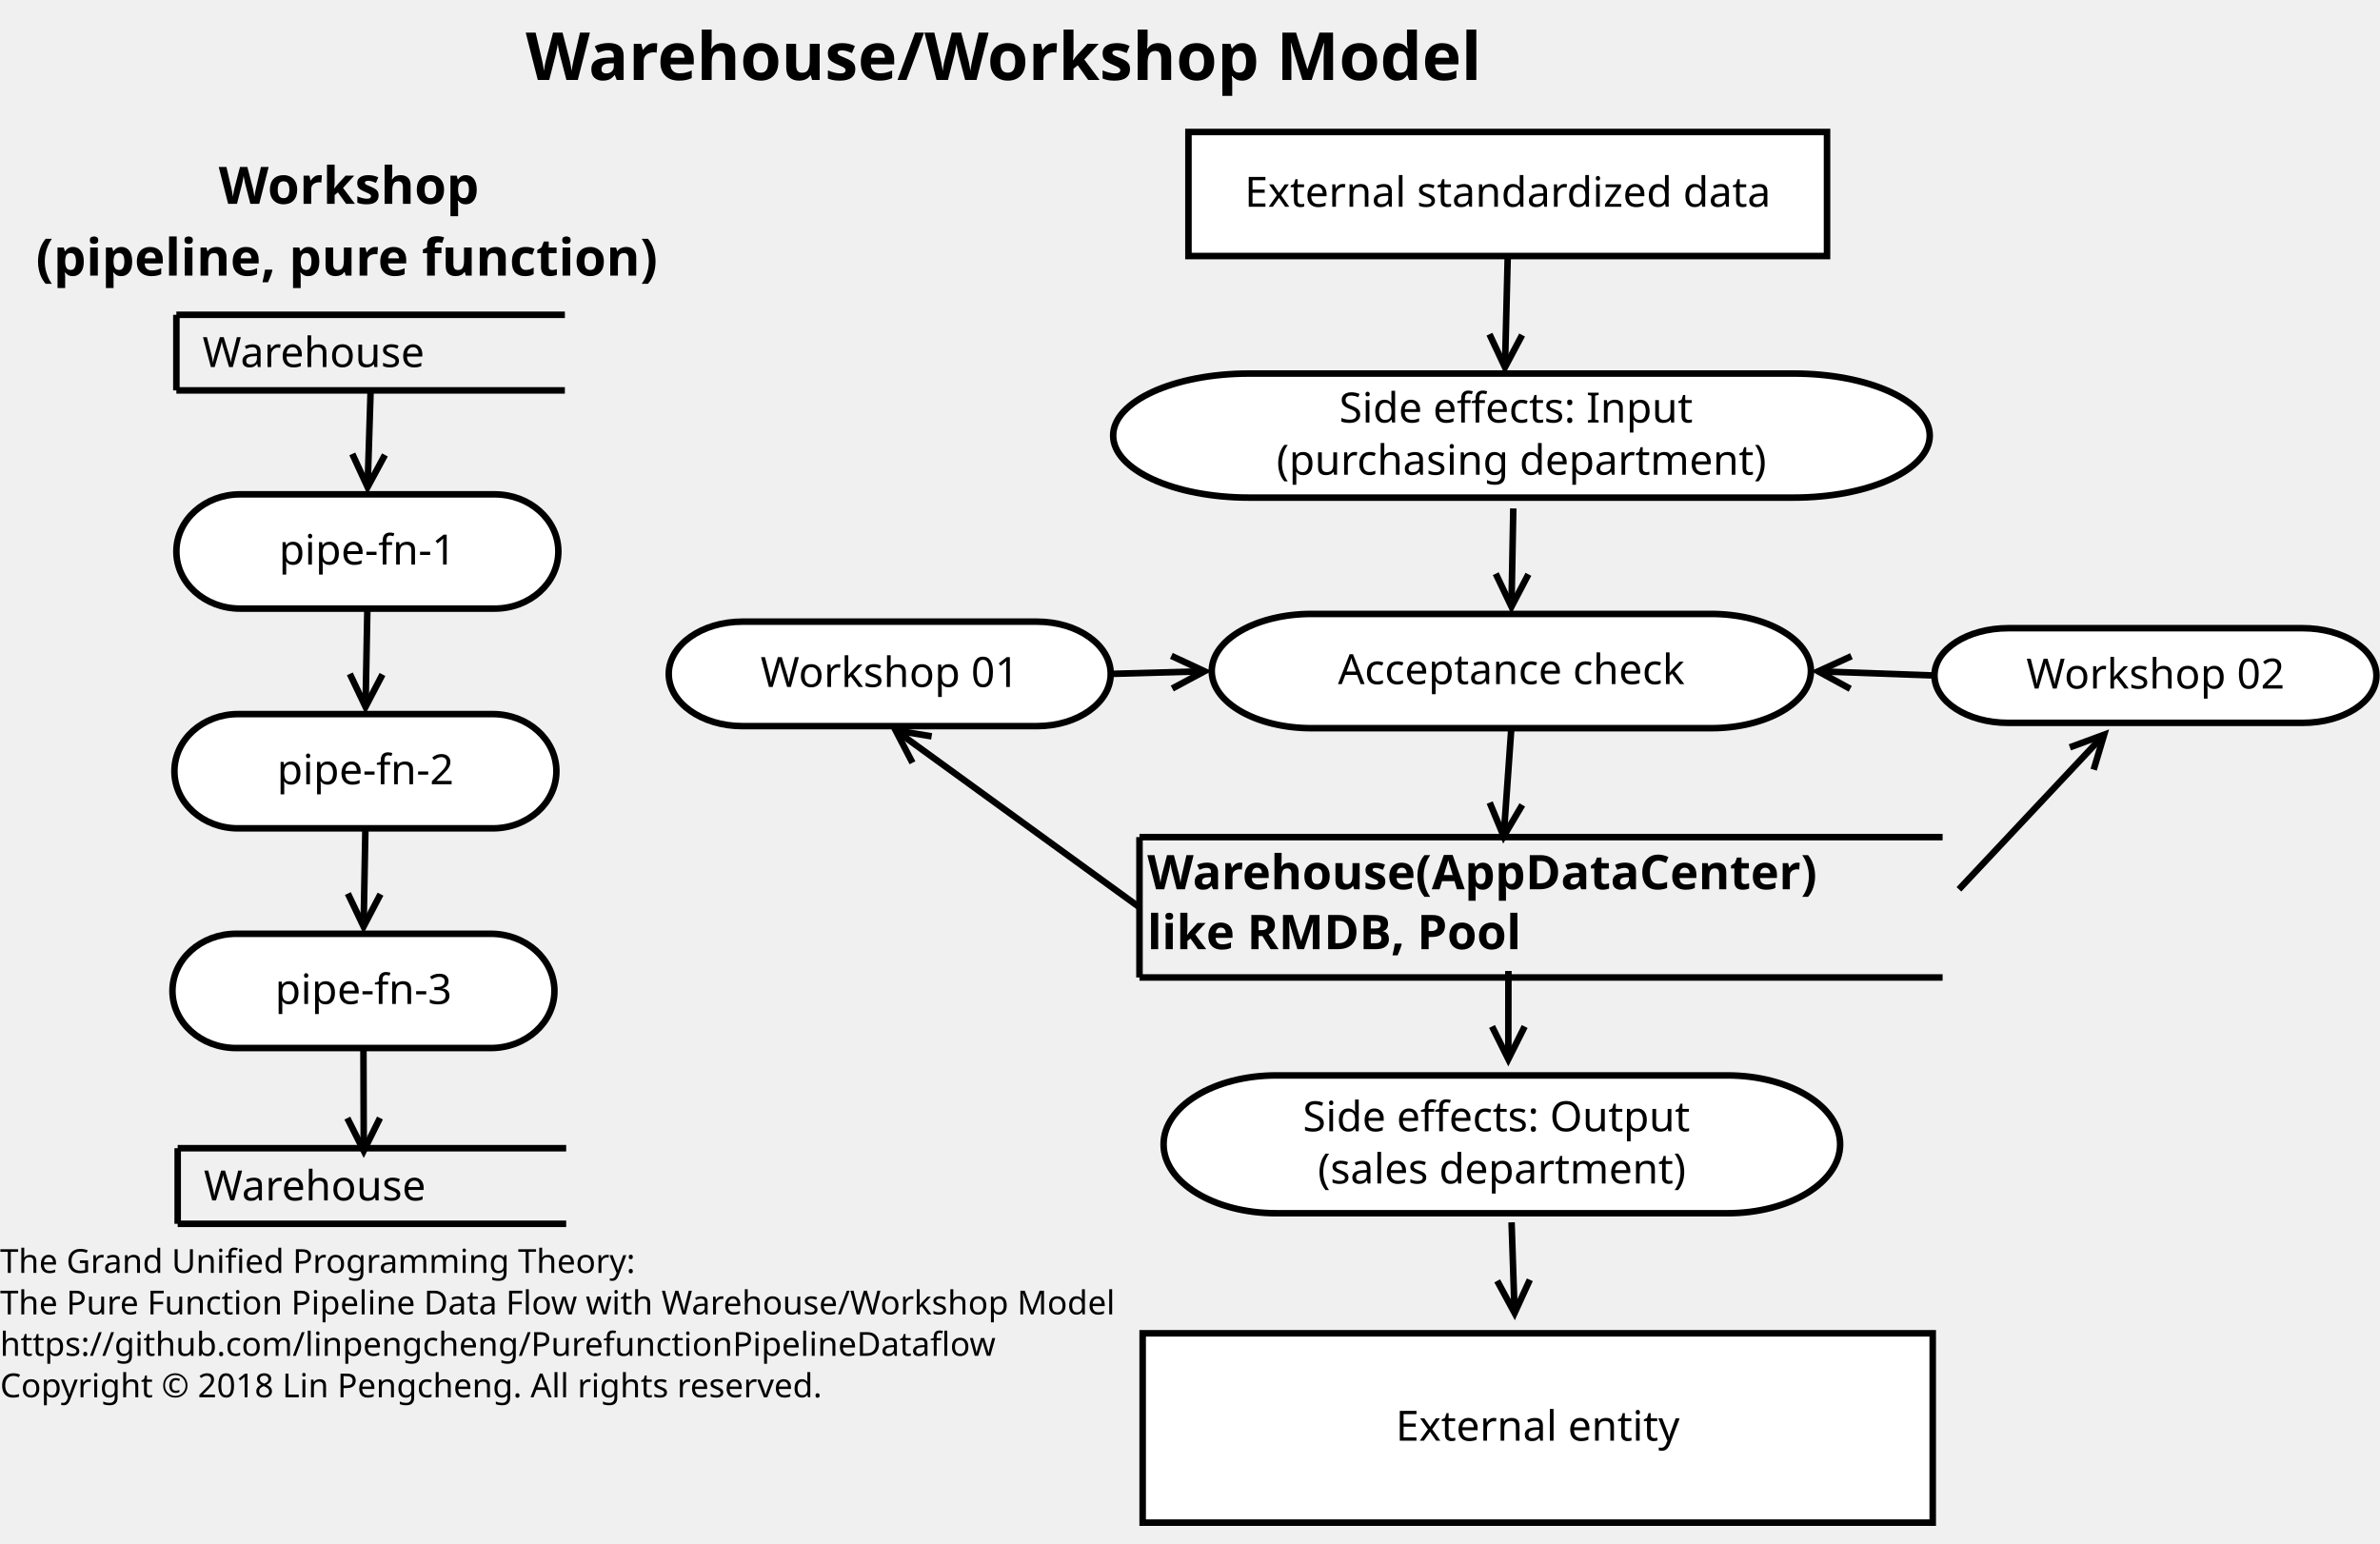
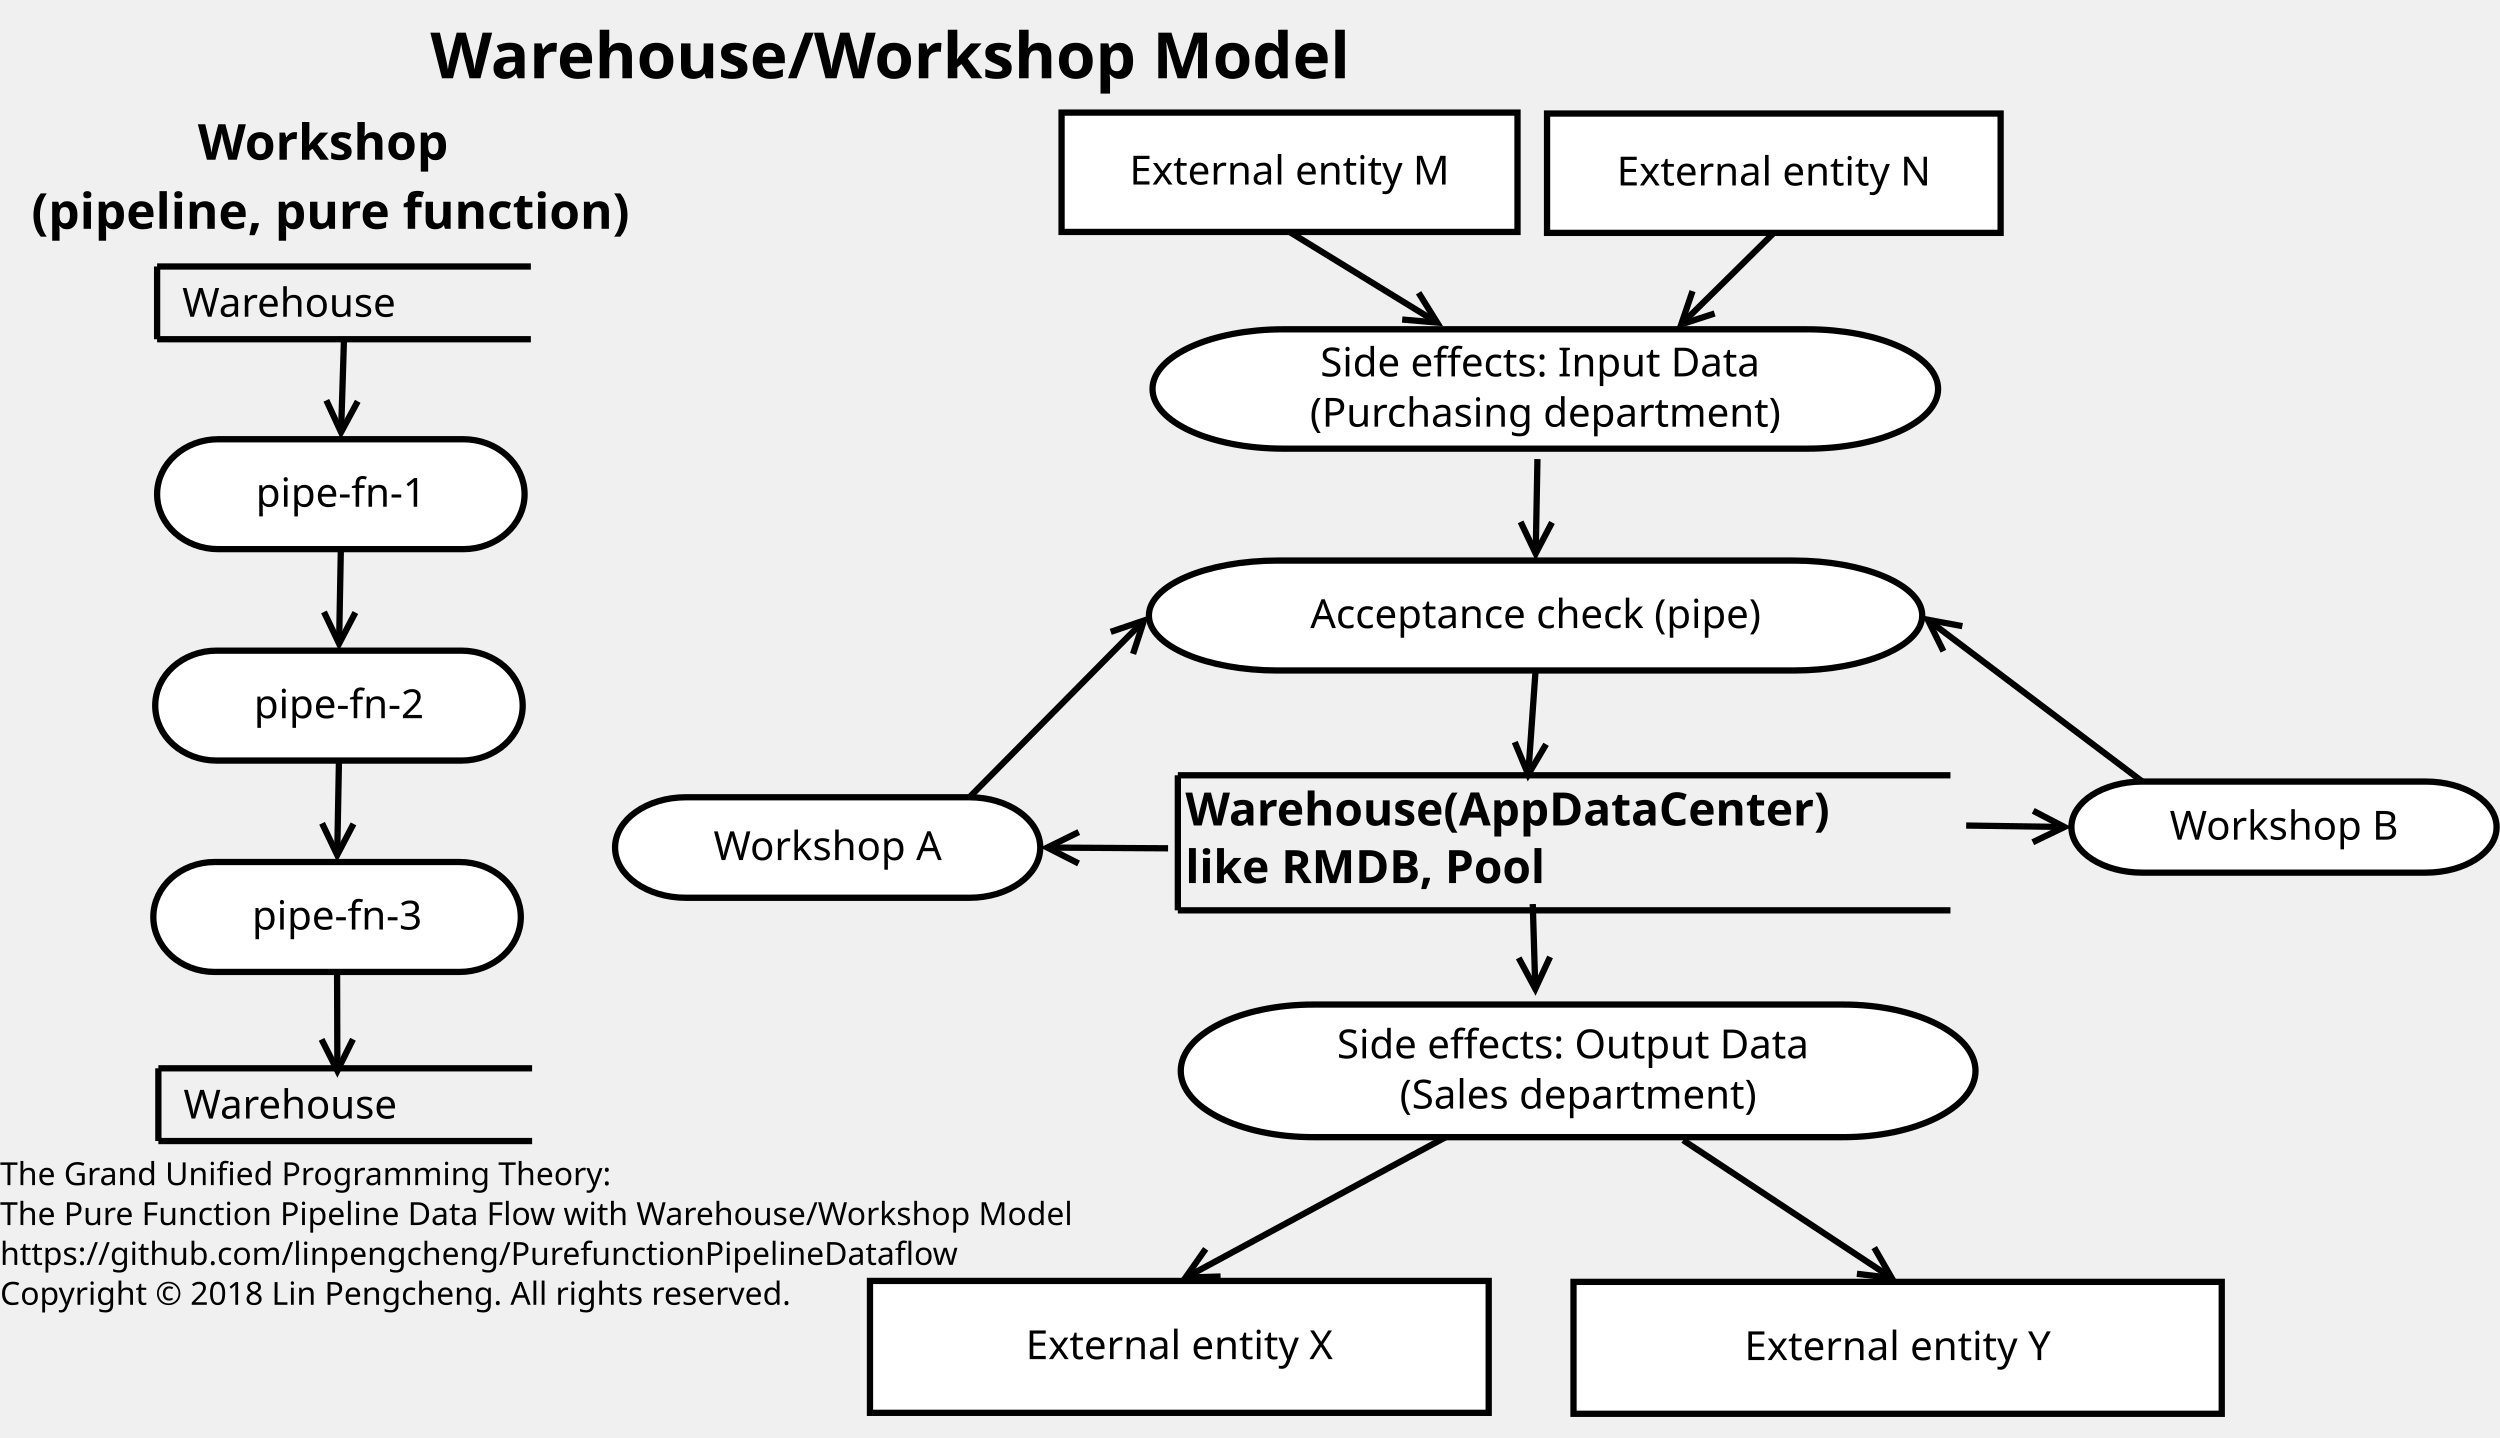
- <svg xmlns="http://www.w3.org/2000/svg" width="37cm" height="24cm" viewBox="10 20 729 462">
-   <text font-size="12.8" style="fill: #000000;text-anchor:start;font-family:sans-serif;font-style:normal;font-weight:normal" x="118" y="128">
-     <tspan x="118" y="128" />
-   </text>
-   <text font-size="12.8" style="fill: #000000;text-anchor:start;font-family:sans-serif;font-style:normal;font-weight:normal" x="72.024" y="127">
-     <tspan x="72.024" y="127">    Warehouse</tspan>
-   </text>
-   <g>
-     <line style="fill: none; fill-opacity:0; stroke-width: 2; stroke: #000000" x1="64.024" y1="111" x2="64.024" y2="134.158" />
-     <line style="fill: none; fill-opacity:0; stroke-width: 2; stroke: #000000" x1="64.024" y1="111" x2="183.024" y2="111" />
-     <line style="fill: none; fill-opacity:0; stroke-width: 2; stroke: #000000" x1="64.024" y1="134.158" x2="183.024" y2="134.158" />
-     <text font-size="12.8" style="fill: #000000;text-anchor:middle;font-family:sans-serif;font-style:normal;font-weight:normal" x="126.499" y="127.158">
-       <tspan x="126.499" y="127.158" />
-     </text>
-   </g>
-   <g>
-     <path style="fill: #ffffff" d="M 83.524 166 L 161.524,166 C 172.293,166 181.024,173.835 181.024,183.5 C 181.024,193.165 172.293,201 161.524,201 L 83.524,201 C 72.754,201 64.024,193.165 64.024,183.5 C 64.024,173.835 72.754,166 83.524,166z" />
-     <path style="fill: none; fill-opacity:0; stroke-width: 2; stroke: #000000" d="M 83.524 166 L 161.524,166 C 172.293,166 181.024,173.835 181.024,183.5 C 181.024,193.165 172.293,201 161.524,201 L 83.524,201 C 72.754,201 64.024,193.165 64.024,183.5 C 64.024,173.835 72.754,166 83.524,166" />
-     <text font-size="12.8" style="fill: #000000;text-anchor:middle;font-family:sans-serif;font-style:normal;font-weight:normal" x="122.524" y="187.5">
-       <tspan x="122.524" y="187.5">pipe-fn-1</tspan>
-     </text>
-   </g>
-   <g>
-     <line style="fill: none; fill-opacity:0; stroke-width: 2; stroke: #000000" x1="123.524" y1="134.158" x2="122.664" y2="161.53" />
-     <polyline style="fill: none; fill-opacity:0; stroke-width: 2; stroke: #000000" points="117.91,153.613 122.594,163.765 127.905,153.927 " />
-   </g>
-   <g>
-     <path style="fill: #ffffff" d="M 82.924 233.316 L 160.924,233.316 C 171.693,233.316 180.424,241.151 180.424,250.816 C 180.424,260.481 171.693,268.316 160.924,268.316 L 82.924,268.316 C 72.154,268.316 63.424,260.481 63.424,250.816 C 63.424,241.151 72.154,233.316 82.924,233.316z" />
-     <path style="fill: none; fill-opacity:0; stroke-width: 2; stroke: #000000" d="M 82.924 233.316 L 160.924,233.316 C 171.693,233.316 180.424,241.151 180.424,250.816 C 180.424,260.481 171.693,268.316 160.924,268.316 L 82.924,268.316 C 72.154,268.316 63.424,260.481 63.424,250.816 C 63.424,241.151 72.154,233.316 82.924,233.316" />
-     <text font-size="12.8" style="fill: #000000;text-anchor:middle;font-family:sans-serif;font-style:normal;font-weight:normal" x="121.924" y="254.816">
-       <tspan x="121.924" y="254.816">pipe-fn-2</tspan>
-     </text>
-   </g>
-   <g>
-     <line style="fill: none; fill-opacity:0; stroke-width: 2; stroke: #000000" x1="122.524" y1="201" x2="122.007" y2="228.845" />
-     <polyline style="fill: none; fill-opacity:0; stroke-width: 2; stroke: #000000" points="117.152,220.989 121.965,231.08 127.15,221.175 " />
-   </g>
-   <g>
-     <path style="fill: #ffffff" d="M 82.324 300.616 L 160.324,300.616 C 171.093,300.616 179.824,308.451 179.824,318.116 C 179.824,327.781 171.093,335.616 160.324,335.616 L 82.324,335.616 C 71.554,335.616 62.824,327.781 62.824,318.116 C 62.824,308.451 71.554,300.616 82.324,300.616z" />
-     <path style="fill: none; fill-opacity:0; stroke-width: 2; stroke: #000000" d="M 82.324 300.616 L 160.324,300.616 C 171.093,300.616 179.824,308.451 179.824,318.116 C 179.824,327.781 171.093,335.616 160.324,335.616 L 82.324,335.616 C 71.554,335.616 62.824,327.781 62.824,318.116 C 62.824,308.451 71.554,300.616 82.324,300.616" />
-     <text font-size="12.8" style="fill: #000000;text-anchor:middle;font-family:sans-serif;font-style:normal;font-weight:normal" x="121.324" y="322.116">
-       <tspan x="121.324" y="322.116">pipe-fn-3</tspan>
-     </text>
-   </g>
-   <g>
-     <line style="fill: none; fill-opacity:0; stroke-width: 2; stroke: #000000" x1="121.924" y1="268.316" x2="121.407" y2="296.145" />
-     <polyline style="fill: none; fill-opacity:0; stroke-width: 2; stroke: #000000" points="116.552,288.289 121.365,298.38 126.55,288.475 " />
-   </g>
-   <text font-size="12.8" style="fill: #000000;text-anchor:start;font-family:sans-serif;font-style:normal;font-weight:normal" x="118.4" y="383.3">
-     <tspan x="118.4" y="383.3" />
-   </text>
-   <text font-size="12.8" style="fill: #000000;text-anchor:start;font-family:sans-serif;font-style:normal;font-weight:normal" x="72.424" y="382.3">
-     <tspan x="72.424" y="382.3">   Warehouse</tspan>
-   </text>
-   <g>
-     <line style="fill: none; fill-opacity:0; stroke-width: 2; stroke: #000000" x1="64.424" y1="366.3" x2="64.424" y2="389.458" />
-     <line style="fill: none; fill-opacity:0; stroke-width: 2; stroke: #000000" x1="64.424" y1="366.3" x2="183.424" y2="366.3" />
-     <line style="fill: none; fill-opacity:0; stroke-width: 2; stroke: #000000" x1="64.424" y1="389.458" x2="183.424" y2="389.458" />
-     <text font-size="12.8" style="fill: #000000;text-anchor:middle;font-family:sans-serif;font-style:normal;font-weight:normal" x="126.899" y="382.458">
-       <tspan x="126.899" y="382.458" />
-     </text>
-   </g>
-   <g>
-     <line style="fill: none; fill-opacity:0; stroke-width: 2; stroke: #000000" x1="121.324" y1="335.616" x2="121.411" y2="364.828" />
-     <polyline style="fill: none; fill-opacity:0; stroke-width: 2; stroke: #000000" points="116.387,357.079 121.417,367.064 126.387,357.049 " />
-   </g>
-   <g>
-     <rect style="fill: #ffffff" x="374.024" y="55" width="195.6" height="38" />
-     <rect style="fill: none; fill-opacity:0; stroke-width: 2; stroke: #000000" x="374.024" y="55" width="195.6" height="38" />
-     <text font-size="12.8" style="fill: #000000;text-anchor:middle;font-family:sans-serif;font-style:normal;font-weight:normal" x="471.824" y="77.9">
-       <tspan x="471.824" y="77.9">External standardized data</tspan>
-     </text>
-   </g>
-   <text font-size="15.804" style="fill: #000000;text-anchor:start;font-family:sans-serif;font-style:normal;font-weight:700" x="21.024" y="99">
-     <tspan x="21.024" y="99">(pipeline, pure function)</tspan>
-   </text>
-   <g>
-     <line style="fill: none; fill-opacity:0; stroke-width: 2; stroke: #000000" x1="471.824" y1="93" x2="471.035" y2="124.829" />
-     <polyline style="fill: none; fill-opacity:0; stroke-width: 2; stroke: #000000" points="466.229,116.944 470.979,127.065 476.226,117.192 " />
-   </g>
-   <g>
-     <path style="fill: #ffffff" d="M 392.65 129 L 559.399,129 C 582.423,129 601.087,137.507 601.087,148 C 601.087,158.493 582.423,167 559.399,167 L 392.65,167 C 369.626,167 350.962,158.493 350.962,148 C 350.962,137.507 369.626,129 392.65,129z" />
-     <path style="fill: none; fill-opacity:0; stroke-width: 2; stroke: #000000" d="M 392.65 129 L 559.399,129 C 582.423,129 601.087,137.507 601.087,148 C 601.087,158.493 582.423,167 559.399,167 L 392.65,167 C 369.626,167 350.962,158.493 350.962,148 C 350.962,137.507 369.626,129 392.65,129" />
-     <text font-size="12.8" style="fill: #000000;text-anchor:middle;font-family:sans-serif;font-style:normal;font-weight:normal" x="476.025" y="144">
-       <tspan x="476.025" y="144">Side effects: Input </tspan>
-       <tspan x="476.025" y="160">(purchasing department)</tspan>
-     </text>
-   </g>
-   <text font-size="12.8" style="fill: #000000;text-anchor:start;font-family:sans-serif;font-style:normal;font-weight:normal" x="467.4" y="286.986">
-     <tspan x="467.4" y="286.986" />
-   </text>
-   <text font-size="14.676" style="fill: #000000;text-anchor:start;font-family:sans-serif;font-style:normal;font-weight:700" x="361.424" y="286.986">
-     <tspan x="361.424" y="286.986">Warehouse(AppDataCenter)</tspan>
-     <tspan x="361.424" y="305.33">       like RMDB, Pool</tspan>
-   </text>
-   <g>
-     <line style="fill: none; fill-opacity:0; stroke-width: 2; stroke: #000000" x1="359.026" y1="271" x2="359.026" y2="314" />
-     <line style="fill: none; fill-opacity:0; stroke-width: 2; stroke: #000000" x1="359.026" y1="271" x2="605.026" y2="271" />
-     <line style="fill: none; fill-opacity:0; stroke-width: 2; stroke: #000000" x1="359.026" y1="314" x2="605.026" y2="314" />
-     <text font-size="12.8" style="fill: #000000;text-anchor:middle;font-family:sans-serif;font-style:normal;font-weight:normal" x="488.176" y="297.575">
-       <tspan x="488.176" y="297.575" />
-     </text>
-   </g>
-   <g>
-     <line style="fill: none; fill-opacity:0; stroke-width: 2; stroke: #000000" x1="472.924" y1="237.634" x2="470.739" y2="268.525" />
-     <polyline style="fill: none; fill-opacity:0; stroke-width: 2; stroke: #000000" points="466.3,260.428 470.582,270.756 476.275,261.133 " />
-   </g>
-   <g>
-     <path style="fill: #ffffff" d="M 411.75 202.634 L 534.1,202.634 C 550.993,202.634 564.687,210.469 564.687,220.134 C 564.687,229.799 550.993,237.634 534.1,237.634 L 411.75,237.634 C 394.856,237.634 381.162,229.799 381.162,220.134 C 381.162,210.469 394.856,202.634 411.75,202.634z" />
-     <path style="fill: none; fill-opacity:0; stroke-width: 2; stroke: #000000" d="M 411.75 202.634 L 534.1,202.634 C 550.993,202.634 564.687,210.469 564.687,220.134 C 564.687,229.799 550.993,237.634 534.1,237.634 L 411.75,237.634 C 394.856,237.634 381.162,229.799 381.162,220.134 C 381.162,210.469 394.856,202.634 411.75,202.634" />
-     <text font-size="12.8" style="fill: #000000;text-anchor:middle;font-family:sans-serif;font-style:normal;font-weight:normal" x="472.925" y="224.134">
-       <tspan x="472.925" y="224.134">Acceptance check</tspan>
-     </text>
-   </g>
-   <g>
-     <line style="fill: none; fill-opacity:0; stroke-width: 2; stroke: #000000" x1="473.524" y1="170.318" x2="473.007" y2="198.163" />
-     <polyline style="fill: none; fill-opacity:0; stroke-width: 2; stroke: #000000" points="468.152,190.307 472.966,200.398 478.15,190.493 " />
-   </g>
-   <g>
-     <line style="fill: none; fill-opacity:0; stroke-width: 2; stroke: #000000" x1="472.026" y1="312" x2="472.004" y2="336.778" />
-     <polyline style="fill: none; fill-opacity:0; stroke-width: 2; stroke: #000000" points="467.011,329.009 472.002,339.014 477.011,329.018 " />
-   </g>
-   <g>
-     <path style="fill: #ffffff" d="M 400.948 344 L 539.098,344 C 558.172,344 573.635,353.452 573.635,365.111 C 573.635,376.77 558.172,386.222 539.098,386.222 L 400.948,386.222 C 381.873,386.222 366.41,376.77 366.41,365.111 C 366.41,353.452 381.873,344 400.948,344z" />
-     <path style="fill: none; fill-opacity:0; stroke-width: 2; stroke: #000000" d="M 400.948 344 L 539.098,344 C 558.172,344 573.635,353.452 573.635,365.111 C 573.635,376.77 558.172,386.222 539.098,386.222 L 400.948,386.222 C 381.873,386.222 366.41,376.77 366.41,365.111 C 366.41,353.452 381.873,344 400.948,344" />
-     <text font-size="12.8" style="fill: #000000;text-anchor:middle;font-family:sans-serif;font-style:normal;font-weight:normal" x="470.023" y="361.111">
-       <tspan x="470.023" y="361.111"> Side effects: Output</tspan>
-       <tspan x="470.023" y="377.111">(sales department)</tspan>
-     </text>
-   </g>
-   <g>
-     <rect style="fill: #ffffff" x="360" y="423" width="242" height="58" />
-     <rect style="fill: none; fill-opacity:0; stroke-width: 2; stroke: #000000" x="360" y="423" width="242" height="58" />
-     <text font-size="12.8" style="fill: #000000;text-anchor:middle;font-family:sans-serif;font-style:normal;font-weight:normal" x="481" y="455.9">
-       <tspan x="481" y="455.9">External entity</tspan>
-     </text>
-   </g>
-   <g>
-     <line style="fill: none; fill-opacity:0; stroke-width: 2; stroke: #000000" x1="473" y1="389" x2="473.851" y2="414.53" />
-     <polyline style="fill: none; fill-opacity:0; stroke-width: 2; stroke: #000000" points="468.595,406.937 473.926,416.765 478.59,406.604 " />
-   </g>
-   <g>
-     <path style="fill: #ffffff" d="M 237.4 205 L 327.651,205 C 340.111,205 350.213,212.163 350.213,221 C 350.213,229.837 340.111,237 327.651,237 L 237.4,237 C 224.94,237 214.838,229.837 214.838,221 C 214.838,212.163 224.94,205 237.4,205z" />
-     <path style="fill: none; fill-opacity:0; stroke-width: 2; stroke: #000000" d="M 237.4 205 L 327.651,205 C 340.111,205 350.213,212.163 350.213,221 C 350.213,229.837 340.111,237 327.651,237 L 237.4,237 C 224.94,237 214.838,229.837 214.838,221 C 214.838,212.163 224.94,205 237.4,205" />
-     <text font-size="12.8" style="fill: #000000;text-anchor:middle;font-family:sans-serif;font-style:normal;font-weight:normal" x="282.525" y="225">
-       <tspan x="282.525" y="225">Workshop 01</tspan>
-     </text>
-   </g>
-   <g>
-     <line style="fill: none; fill-opacity:0; stroke-width: 2; stroke: #000000" x1="350.214" y1="221" x2="376.692" y2="220.259" />
-     <polyline style="fill: none; fill-opacity:0; stroke-width: 2; stroke: #000000" points="369.071,225.474 378.927,220.197 368.791,215.478 " />
-   </g>
-   <g>
-     <path style="fill: #ffffff" d="M 625.1 207 L 715.351,207 C 727.811,207 737.913,213.492 737.913,221.5 C 737.913,229.508 727.811,236 715.351,236 L 625.1,236 C 612.64,236 602.538,229.508 602.538,221.5 C 602.538,213.492 612.64,207 625.1,207z" />
-     <path style="fill: none; fill-opacity:0; stroke-width: 2; stroke: #000000" d="M 625.1 207 L 715.351,207 C 727.811,207 737.913,213.492 737.913,221.5 C 737.913,229.508 727.811,236 715.351,236 L 625.1,236 C 612.64,236 602.538,229.508 602.538,221.5 C 602.538,213.492 612.64,207 625.1,207" />
-     <text font-size="12.8" style="fill: #000000;text-anchor:middle;font-family:sans-serif;font-style:normal;font-weight:normal" x="670.226" y="225.5">
-       <tspan x="670.226" y="225.5">Workshop 02</tspan>
-     </text>
-   </g>
-   <g>
-     <line style="fill: none; fill-opacity:0; stroke-width: 2; stroke: #000000" x1="602.538" y1="221.5" x2="569.157" y2="220.295" />
-     <polyline style="fill: none; fill-opacity:0; stroke-width: 2; stroke: #000000" points="577.096,215.579 566.923,220.215 576.736,225.572 " />
-   </g>
-   <g>
-     <line style="fill: none; fill-opacity:0; stroke-width: 2; stroke: #000000" x1="359.026" y1="292.5" x2="286.146" y2="239.626" />
-     <polyline style="fill: none; fill-opacity:0; stroke-width: 2; stroke: #000000" points="295.366,240.138 284.336,238.313 289.494,248.232 " />
-   </g>
-   <g>
-     <line style="fill: none; fill-opacity:0; stroke-width: 2; stroke: #000000" x1="610.026" y1="287" x2="652.965" y2="241.261" />
-     <polyline style="fill: none; fill-opacity:0; stroke-width: 2; stroke: #000000" points="651.297,250.343 654.496,239.63 644.006,243.499 " />
-   </g>
-   <text font-size="10.16" style="fill: #000000;text-anchor:start;font-family:sans-serif;font-style:normal;font-weight:normal" x="10.026" y="404.5">
-     <tspan x="10.026" y="404.5">The Grand Unified Programming Theory:</tspan>
-     <tspan x="10.026" y="417.2">The Pure Function Pipeline Data Flow with Warehouse/Workshop Model </tspan>
-     <tspan x="10.026" y="429.9">https://github.com/linpengcheng/PurefunctionPipelineDataflow</tspan>
-     <tspan x="10.026" y="442.6">Copyright © 2018 Lin Pengcheng. All rights reserved.</tspan>
-   </text>
-   <text font-size="20.32" style="fill: #000000;text-anchor:start;font-family:sans-serif;font-style:normal;font-weight:700" x="171.026" y="39.072">
-     <tspan x="171.026" y="39.072">Warehouse/Workshop Model</tspan>
-   </text>
-   <text font-size="12.8" style="fill: #000000;text-anchor:start;font-family:sans-serif;font-style:normal;font-weight:normal" x="382.026" y="282.072">
-     <tspan x="382.026" y="282.072">  </tspan>
-   </text>
-   <text font-size="15.804" style="fill: #000000;text-anchor:start;font-family:sans-serif;font-style:normal;font-weight:700" x="77" y="77">
-     <tspan x="77" y="77">Workshop</tspan>
-   </text>
+ <svg xmlns="http://www.w3.org/2000/svg" width="40cm" height="23cm" viewBox="63 22 796 446">
+   <text font-size="12.8" style="fill: #000000;text-anchor:start;font-family:sans-serif;font-style:normal;font-weight:normal" x="167" y="118">
+     <tspan x="167" y="118" />
+   </text>
+   <text font-size="12.8" style="fill: #000000;text-anchor:start;font-family:sans-serif;font-style:normal;font-weight:normal" x="121.024" y="117">
+     <tspan x="121.024" y="117">    Warehouse</tspan>
+   </text>
+   <g>
+     <line style="fill: none; fill-opacity:0; stroke-width: 2; stroke: #000000" x1="113.024" y1="101" x2="113.024" y2="124.158" />
+     <line style="fill: none; fill-opacity:0; stroke-width: 2; stroke: #000000" x1="113.024" y1="101" x2="232.024" y2="101" />
+     <line style="fill: none; fill-opacity:0; stroke-width: 2; stroke: #000000" x1="113.024" y1="124.158" x2="232.024" y2="124.158" />
+     <text font-size="12.8" style="fill: #000000;text-anchor:middle;font-family:sans-serif;font-style:normal;font-weight:normal" x="175.499" y="117.158">
+       <tspan x="175.499" y="117.158" />
+     </text>
+   </g>
+   <g>
+     <path style="fill: #ffffff" d="M 132.524 156 L 210.524,156 C 221.293,156 230.024,163.835 230.024,173.5 C 230.024,183.165 221.293,191 210.524,191 L 132.524,191 C 121.754,191 113.024,183.165 113.024,173.5 C 113.024,163.835 121.754,156 132.524,156z" />
+     <path style="fill: none; fill-opacity:0; stroke-width: 2; stroke: #000000" d="M 132.524 156 L 210.524,156 C 221.293,156 230.024,163.835 230.024,173.5 C 230.024,183.165 221.293,191 210.524,191 L 132.524,191 C 121.754,191 113.024,183.165 113.024,173.5 C 113.024,163.835 121.754,156 132.524,156" />
+     <text font-size="12.8" style="fill: #000000;text-anchor:middle;font-family:sans-serif;font-style:normal;font-weight:normal" x="171.524" y="177.5">
+       <tspan x="171.524" y="177.5">pipe-fn-1</tspan>
+     </text>
+   </g>
+   <g>
+     <line style="fill: none; fill-opacity:0; stroke-width: 2; stroke: #000000" x1="172.524" y1="124.158" x2="171.664" y2="151.53" />
+     <polyline style="fill: none; fill-opacity:0; stroke-width: 2; stroke: #000000" points="166.91,143.613 171.594,153.765 176.905,143.927 " />
+   </g>
+   <g>
+     <path style="fill: #ffffff" d="M 131.924 223.316 L 209.924,223.316 C 220.693,223.316 229.424,231.151 229.424,240.816 C 229.424,250.481 220.693,258.316 209.924,258.316 L 131.924,258.316 C 121.154,258.316 112.424,250.481 112.424,240.816 C 112.424,231.151 121.154,223.316 131.924,223.316z" />
+     <path style="fill: none; fill-opacity:0; stroke-width: 2; stroke: #000000" d="M 131.924 223.316 L 209.924,223.316 C 220.693,223.316 229.424,231.151 229.424,240.816 C 229.424,250.481 220.693,258.316 209.924,258.316 L 131.924,258.316 C 121.154,258.316 112.424,250.481 112.424,240.816 C 112.424,231.151 121.154,223.316 131.924,223.316" />
+     <text font-size="12.8" style="fill: #000000;text-anchor:middle;font-family:sans-serif;font-style:normal;font-weight:normal" x="170.924" y="244.816">
+       <tspan x="170.924" y="244.816">pipe-fn-2</tspan>
+     </text>
+   </g>
+   <g>
+     <line style="fill: none; fill-opacity:0; stroke-width: 2; stroke: #000000" x1="171.524" y1="191" x2="171.007" y2="218.845" />
+     <polyline style="fill: none; fill-opacity:0; stroke-width: 2; stroke: #000000" points="166.152,210.989 170.965,221.08 176.15,211.175 " />
+   </g>
+   <g>
+     <path style="fill: #ffffff" d="M 131.324 290.616 L 209.324,290.616 C 220.093,290.616 228.824,298.451 228.824,308.116 C 228.824,317.781 220.093,325.616 209.324,325.616 L 131.324,325.616 C 120.554,325.616 111.824,317.781 111.824,308.116 C 111.824,298.451 120.554,290.616 131.324,290.616z" />
+     <path style="fill: none; fill-opacity:0; stroke-width: 2; stroke: #000000" d="M 131.324 290.616 L 209.324,290.616 C 220.093,290.616 228.824,298.451 228.824,308.116 C 228.824,317.781 220.093,325.616 209.324,325.616 L 131.324,325.616 C 120.554,325.616 111.824,317.781 111.824,308.116 C 111.824,298.451 120.554,290.616 131.324,290.616" />
+     <text font-size="12.8" style="fill: #000000;text-anchor:middle;font-family:sans-serif;font-style:normal;font-weight:normal" x="170.324" y="312.116">
+       <tspan x="170.324" y="312.116">pipe-fn-3</tspan>
+     </text>
+   </g>
+   <g>
+     <line style="fill: none; fill-opacity:0; stroke-width: 2; stroke: #000000" x1="170.924" y1="258.316" x2="170.407" y2="286.145" />
+     <polyline style="fill: none; fill-opacity:0; stroke-width: 2; stroke: #000000" points="165.552,278.289 170.365,288.38 175.55,278.475 " />
+   </g>
+   <text font-size="12.8" style="fill: #000000;text-anchor:start;font-family:sans-serif;font-style:normal;font-weight:normal" x="167.4" y="373.3">
+     <tspan x="167.4" y="373.3" />
+   </text>
+   <text font-size="12.8" style="fill: #000000;text-anchor:start;font-family:sans-serif;font-style:normal;font-weight:normal" x="121.424" y="372.3">
+     <tspan x="121.424" y="372.3">   Warehouse</tspan>
+   </text>
+   <g>
+     <line style="fill: none; fill-opacity:0; stroke-width: 2; stroke: #000000" x1="113.424" y1="356.3" x2="113.424" y2="379.458" />
+     <line style="fill: none; fill-opacity:0; stroke-width: 2; stroke: #000000" x1="113.424" y1="356.3" x2="232.424" y2="356.3" />
+     <line style="fill: none; fill-opacity:0; stroke-width: 2; stroke: #000000" x1="113.424" y1="379.458" x2="232.424" y2="379.458" />
+     <text font-size="12.8" style="fill: #000000;text-anchor:middle;font-family:sans-serif;font-style:normal;font-weight:normal" x="175.899" y="372.458">
+       <tspan x="175.899" y="372.458" />
+     </text>
+   </g>
+   <g>
+     <line style="fill: none; fill-opacity:0; stroke-width: 2; stroke: #000000" x1="170.324" y1="325.616" x2="170.411" y2="354.828" />
+     <polyline style="fill: none; fill-opacity:0; stroke-width: 2; stroke: #000000" points="165.387,347.079 170.417,357.064 175.387,347.049 " />
+   </g>
+   <g>
+     <rect style="fill: #ffffff" x="401" y="52" width="145.174" height="38" />
+     <rect style="fill: none; fill-opacity:0; stroke-width: 2; stroke: #000000" x="401" y="52" width="145.174" height="38" />
+     <text font-size="12.8" style="fill: #000000;text-anchor:middle;font-family:sans-serif;font-style:normal;font-weight:normal" x="473.587" y="74.9">
+       <tspan x="473.587" y="74.9">External entity M</tspan>
+     </text>
+   </g>
+   <text font-size="15.804" style="fill: #000000;text-anchor:start;font-family:sans-serif;font-style:normal;font-weight:700" x="73.024" y="89">
+     <tspan x="73.024" y="89">(pipeline, pure function)</tspan>
+   </text>
+   <g>
+     <line style="fill: none; fill-opacity:0; stroke-width: 2; stroke: #000000" x1="473.586" y1="90" x2="518.686" y2="117.689" />
+     <polyline style="fill: none; fill-opacity:0; stroke-width: 2; stroke: #000000" points="509.453,117.888 520.591,118.859 514.685,109.366 " />
+   </g>
+   <g>
+     <path style="fill: #ffffff" d="M 471.65 121 L 638.399,121 C 661.423,121 680.087,129.507 680.087,140 C 680.087,150.493 661.423,159 638.399,159 L 471.65,159 C 448.626,159 429.962,150.493 429.962,140 C 429.962,129.507 448.626,121 471.65,121z" />
+     <path style="fill: none; fill-opacity:0; stroke-width: 2; stroke: #000000" d="M 471.65 121 L 638.399,121 C 661.423,121 680.087,129.507 680.087,140 C 680.087,150.493 661.423,159 638.399,159 L 471.65,159 C 448.626,159 429.962,150.493 429.962,140 C 429.962,129.507 448.626,121 471.65,121" />
+     <text font-size="12.8" style="fill: #000000;text-anchor:middle;font-family:sans-serif;font-style:normal;font-weight:normal" x="555.024" y="136">
+       <tspan x="555.024" y="136">Side effects: Input Data</tspan>
+       <tspan x="555.024" y="152">(Purchasing department)</tspan>
+     </text>
+   </g>
+   <text font-size="12.8" style="fill: #000000;text-anchor:start;font-family:sans-serif;font-style:normal;font-weight:normal" x="546.4" y="278.986">
+     <tspan x="546.4" y="278.986" />
+   </text>
+   <text font-size="14.676" style="fill: #000000;text-anchor:start;font-family:sans-serif;font-style:normal;font-weight:700" x="440.424" y="278.986">
+     <tspan x="440.424" y="278.986">Warehouse(AppDataCenter)</tspan>
+     <tspan x="440.424" y="297.33">       like RMDB, Pool</tspan>
+   </text>
+   <g>
+     <line style="fill: none; fill-opacity:0; stroke-width: 2; stroke: #000000" x1="438.026" y1="263" x2="438.026" y2="306" />
+     <line style="fill: none; fill-opacity:0; stroke-width: 2; stroke: #000000" x1="438.026" y1="263" x2="684.026" y2="263" />
+     <line style="fill: none; fill-opacity:0; stroke-width: 2; stroke: #000000" x1="438.026" y1="306" x2="684.026" y2="306" />
+     <text font-size="12.8" style="fill: #000000;text-anchor:middle;font-family:sans-serif;font-style:normal;font-weight:normal" x="567.176" y="289.575">
+       <tspan x="567.176" y="289.575" />
+     </text>
+   </g>
+   <g>
+     <line style="fill: none; fill-opacity:0; stroke-width: 2; stroke: #000000" x1="551.924" y1="229.634" x2="549.739" y2="260.525" />
+     <polyline style="fill: none; fill-opacity:0; stroke-width: 2; stroke: #000000" points="545.3,252.428 549.582,262.756 555.275,253.133 " />
+   </g>
+   <g>
+     <path style="fill: #ffffff" d="M 469.849 194.634 L 633.999,194.634 C 656.664,194.634 675.037,202.469 675.037,212.134 C 675.037,221.799 656.664,229.634 633.999,229.634 L 469.849,229.634 C 447.185,229.634 428.812,221.799 428.812,212.134 C 428.812,202.469 447.185,194.634 469.849,194.634z" />
+     <path style="fill: none; fill-opacity:0; stroke-width: 2; stroke: #000000" d="M 469.849 194.634 L 633.999,194.634 C 656.664,194.634 675.037,202.469 675.037,212.134 C 675.037,221.799 656.664,229.634 633.999,229.634 L 469.849,229.634 C 447.185,229.634 428.812,221.799 428.812,212.134 C 428.812,202.469 447.185,194.634 469.849,194.634" />
+     <text font-size="12.8" style="fill: #000000;text-anchor:middle;font-family:sans-serif;font-style:normal;font-weight:normal" x="551.924" y="216.134">
+       <tspan x="551.924" y="216.134">Acceptance check (pipe)</tspan>
+     </text>
+   </g>
+   <g>
+     <line style="fill: none; fill-opacity:0; stroke-width: 2; stroke: #000000" x1="552.524" y1="162.318" x2="552.007" y2="190.163" />
+     <polyline style="fill: none; fill-opacity:0; stroke-width: 2; stroke: #000000" points="547.152,182.307 551.966,192.398 557.15,182.493 " />
+   </g>
+   <g>
+     <line style="fill: none; fill-opacity:0; stroke-width: 2; stroke: #000000" x1="551.026" y1="304" x2="551.78" y2="328.752" />
+     <polyline style="fill: none; fill-opacity:0; stroke-width: 2; stroke: #000000" points="546.546,321.144 551.848,330.987 556.541,320.839 " />
+   </g>
+   <g>
+     <path style="fill: #ffffff" d="M 481.127 336 L 649.827,336 C 673.12,336 692.002,345.452 692.002,357.111 C 692.002,368.77 673.12,378.222 649.827,378.222 L 481.127,378.222 C 457.834,378.222 438.952,368.77 438.952,357.111 C 438.952,345.452 457.834,336 481.127,336z" />
+     <path style="fill: none; fill-opacity:0; stroke-width: 2; stroke: #000000" d="M 481.127 336 L 649.827,336 C 673.12,336 692.002,345.452 692.002,357.111 C 692.002,368.77 673.12,378.222 649.827,378.222 L 481.127,378.222 C 457.834,378.222 438.952,368.77 438.952,357.111 C 438.952,345.452 457.834,336 481.127,336" />
+     <text font-size="12.8" style="fill: #000000;text-anchor:middle;font-family:sans-serif;font-style:normal;font-weight:normal" x="565.477" y="353.111">
+       <tspan x="565.477" y="353.111">Side effects: Output Data</tspan>
+       <tspan x="565.477" y="369.111">(Sales department)</tspan>
+     </text>
+   </g>
+   <g>
+     <rect style="fill: #ffffff" x="340" y="424" width="197.002" height="42" />
+     <rect style="fill: none; fill-opacity:0; stroke-width: 2; stroke: #000000" x="340" y="424" width="197.002" height="42" />
+     <text font-size="12.8" style="fill: #000000;text-anchor:middle;font-family:sans-serif;font-style:normal;font-weight:normal" x="438.501" y="448.9">
+       <tspan x="438.501" y="448.9">External entity X</tspan>
+     </text>
+   </g>
+   <g>
+     <line style="fill: none; fill-opacity:0; stroke-width: 2; stroke: #000000" x1="523.302" y1="378.222" x2="442.437" y2="421.876" />
+     <polyline style="fill: none; fill-opacity:0; stroke-width: 2; stroke: #000000" points="446.894,413.788 440.47,422.938 451.645,422.587 " />
+   </g>
+   <g>
+     <path style="fill: #ffffff" d="M 281.401 270 L 371.651,270 C 384.111,270 394.213,277.163 394.213,286 C 394.213,294.837 384.111,302 371.651,302 L 281.401,302 C 268.94,302 258.838,294.837 258.838,286 C 258.838,277.163 268.94,270 281.401,270z" />
+     <path style="fill: none; fill-opacity:0; stroke-width: 2; stroke: #000000" d="M 281.401 270 L 371.651,270 C 384.111,270 394.213,277.163 394.213,286 C 394.213,294.837 384.111,302 371.651,302 L 281.401,302 C 268.94,302 258.838,294.837 258.838,286 C 258.838,277.163 268.94,270 281.401,270" />
+     <text font-size="12.8" style="fill: #000000;text-anchor:middle;font-family:sans-serif;font-style:normal;font-weight:normal" x="326.526" y="290">
+       <tspan x="326.526" y="290">Workshop A</tspan>
+     </text>
+   </g>
+   <g>
+     <line style="fill: none; fill-opacity:0; stroke-width: 2; stroke: #000000" x1="371.65" y1="270" x2="425.669" y2="215.316" />
+     <polyline style="fill: none; fill-opacity:0; stroke-width: 2; stroke: #000000" points="423.77,224.353 427.241,213.725 416.656,217.325 " />
+   </g>
+   <g>
+     <path style="fill: #ffffff" d="M 745.1 265 L 835.351,265 C 847.811,265 857.913,271.492 857.913,279.5 C 857.913,287.508 847.811,294 835.351,294 L 745.1,294 C 732.64,294 722.538,287.508 722.538,279.5 C 722.538,271.492 732.64,265 745.1,265z" />
+     <path style="fill: none; fill-opacity:0; stroke-width: 2; stroke: #000000" d="M 745.1 265 L 835.351,265 C 847.811,265 857.913,271.492 857.913,279.5 C 857.913,287.508 847.811,294 835.351,294 L 745.1,294 C 732.64,294 722.538,287.508 722.538,279.5 C 722.538,271.492 732.64,265 745.1,265" />
+     <text font-size="12.8" style="fill: #000000;text-anchor:middle;font-family:sans-serif;font-style:normal;font-weight:normal" x="790.226" y="283.5">
+       <tspan x="790.226" y="283.5">Workshop B</tspan>
+     </text>
+   </g>
+   <g>
+     <line style="fill: none; fill-opacity:0; stroke-width: 2; stroke: #000000" x1="745.1" y1="265" x2="678.606" y2="214.828" />
+     <polyline style="fill: none; fill-opacity:0; stroke-width: 2; stroke: #000000" points="687.815,215.513 676.821,213.481 681.792,223.495 " />
+   </g>
+   <g>
+     <line style="fill: none; fill-opacity:0; stroke-width: 2; stroke: #000000" x1="434.916" y1="286.25" x2="398.686" y2="286.027" />
+     <polyline style="fill: none; fill-opacity:0; stroke-width: 2; stroke: #000000" points="406.481,281.075 396.45,286.014 406.419,291.075 " />
+   </g>
+   <g>
+     <line style="fill: none; fill-opacity:0; stroke-width: 2; stroke: #000000" x1="689.026" y1="279" x2="718.066" y2="279.433" />
+     <polyline style="fill: none; fill-opacity:0; stroke-width: 2; stroke: #000000" points="710.229,284.317 720.302,279.467 710.378,274.318 " />
+   </g>
+   <text font-size="10.16" style="fill: #000000;text-anchor:start;font-family:sans-serif;font-style:normal;font-weight:normal" x="63.026" y="393.5">
+     <tspan x="63.026" y="393.5">The Grand Unified Programming Theory:</tspan>
+     <tspan x="63.026" y="406.2">The Pure Function Pipeline Data Flow with Warehouse/Workshop Model </tspan>
+     <tspan x="63.026" y="418.9">https://github.com/linpengcheng/PurefunctionPipelineDataflow</tspan>
+     <tspan x="63.026" y="431.6">Copyright © 2018 Lin Pengcheng. All rights reserved.</tspan>
+   </text>
+   <text font-size="20.32" style="fill: #000000;text-anchor:start;font-family:sans-serif;font-style:normal;font-weight:700" x="200.026" y="41.072">
+     <tspan x="200.026" y="41.072">Warehouse/Workshop Model</tspan>
+   </text>
+   <text font-size="12.8" style="fill: #000000;text-anchor:start;font-family:sans-serif;font-style:normal;font-weight:normal" x="461.026" y="274.072">
+     <tspan x="461.026" y="274.072">  </tspan>
+   </text>
+   <text font-size="15.804" style="fill: #000000;text-anchor:start;font-family:sans-serif;font-style:normal;font-weight:700" x="126" y="67">
+     <tspan x="126" y="67">Workshop</tspan>
+   </text>
+   <g>
+     <rect style="fill: #ffffff" x="555.578" y="52.3" width="144.422" height="38" />
+     <rect style="fill: none; fill-opacity:0; stroke-width: 2; stroke: #000000" x="555.578" y="52.3" width="144.422" height="38" />
+     <text font-size="12.8" style="fill: #000000;text-anchor:middle;font-family:sans-serif;font-style:normal;font-weight:normal" x="627.789" y="75.2">
+       <tspan x="627.789" y="75.2">External entity N</tspan>
+     </text>
+   </g>
+   <g>
+     <line style="fill: none; fill-opacity:0; stroke-width: 2; stroke: #000000" x1="627.79" y1="90.3" x2="599.894" y2="117.857" />
+     <polyline style="fill: none; fill-opacity:0; stroke-width: 2; stroke: #000000" points="601.903,108.844 598.303,119.429 608.931,115.958 " />
+   </g>
+   <g>
+     <rect style="fill: #ffffff" x="564.002" y="424.3" width="206.402" height="42" />
+     <rect style="fill: none; fill-opacity:0; stroke-width: 2; stroke: #000000" x="564.002" y="424.3" width="206.402" height="42" />
+     <text font-size="12.8" style="fill: #000000;text-anchor:middle;font-family:sans-serif;font-style:normal;font-weight:normal" x="667.203" y="449.2">
+       <tspan x="667.203" y="449.2">External entity Y</tspan>
+     </text>
+   </g>
+   <g>
+     <line style="fill: none; fill-opacity:0; stroke-width: 2; stroke: #000000" x1="598.905" y1="379.19" x2="663.47" y2="421.835" />
+     <polyline style="fill: none; fill-opacity:0; stroke-width: 2; stroke: #000000" points="654.236,421.728 665.336,423.068 659.748,413.384 " />
+   </g>
</svg>
